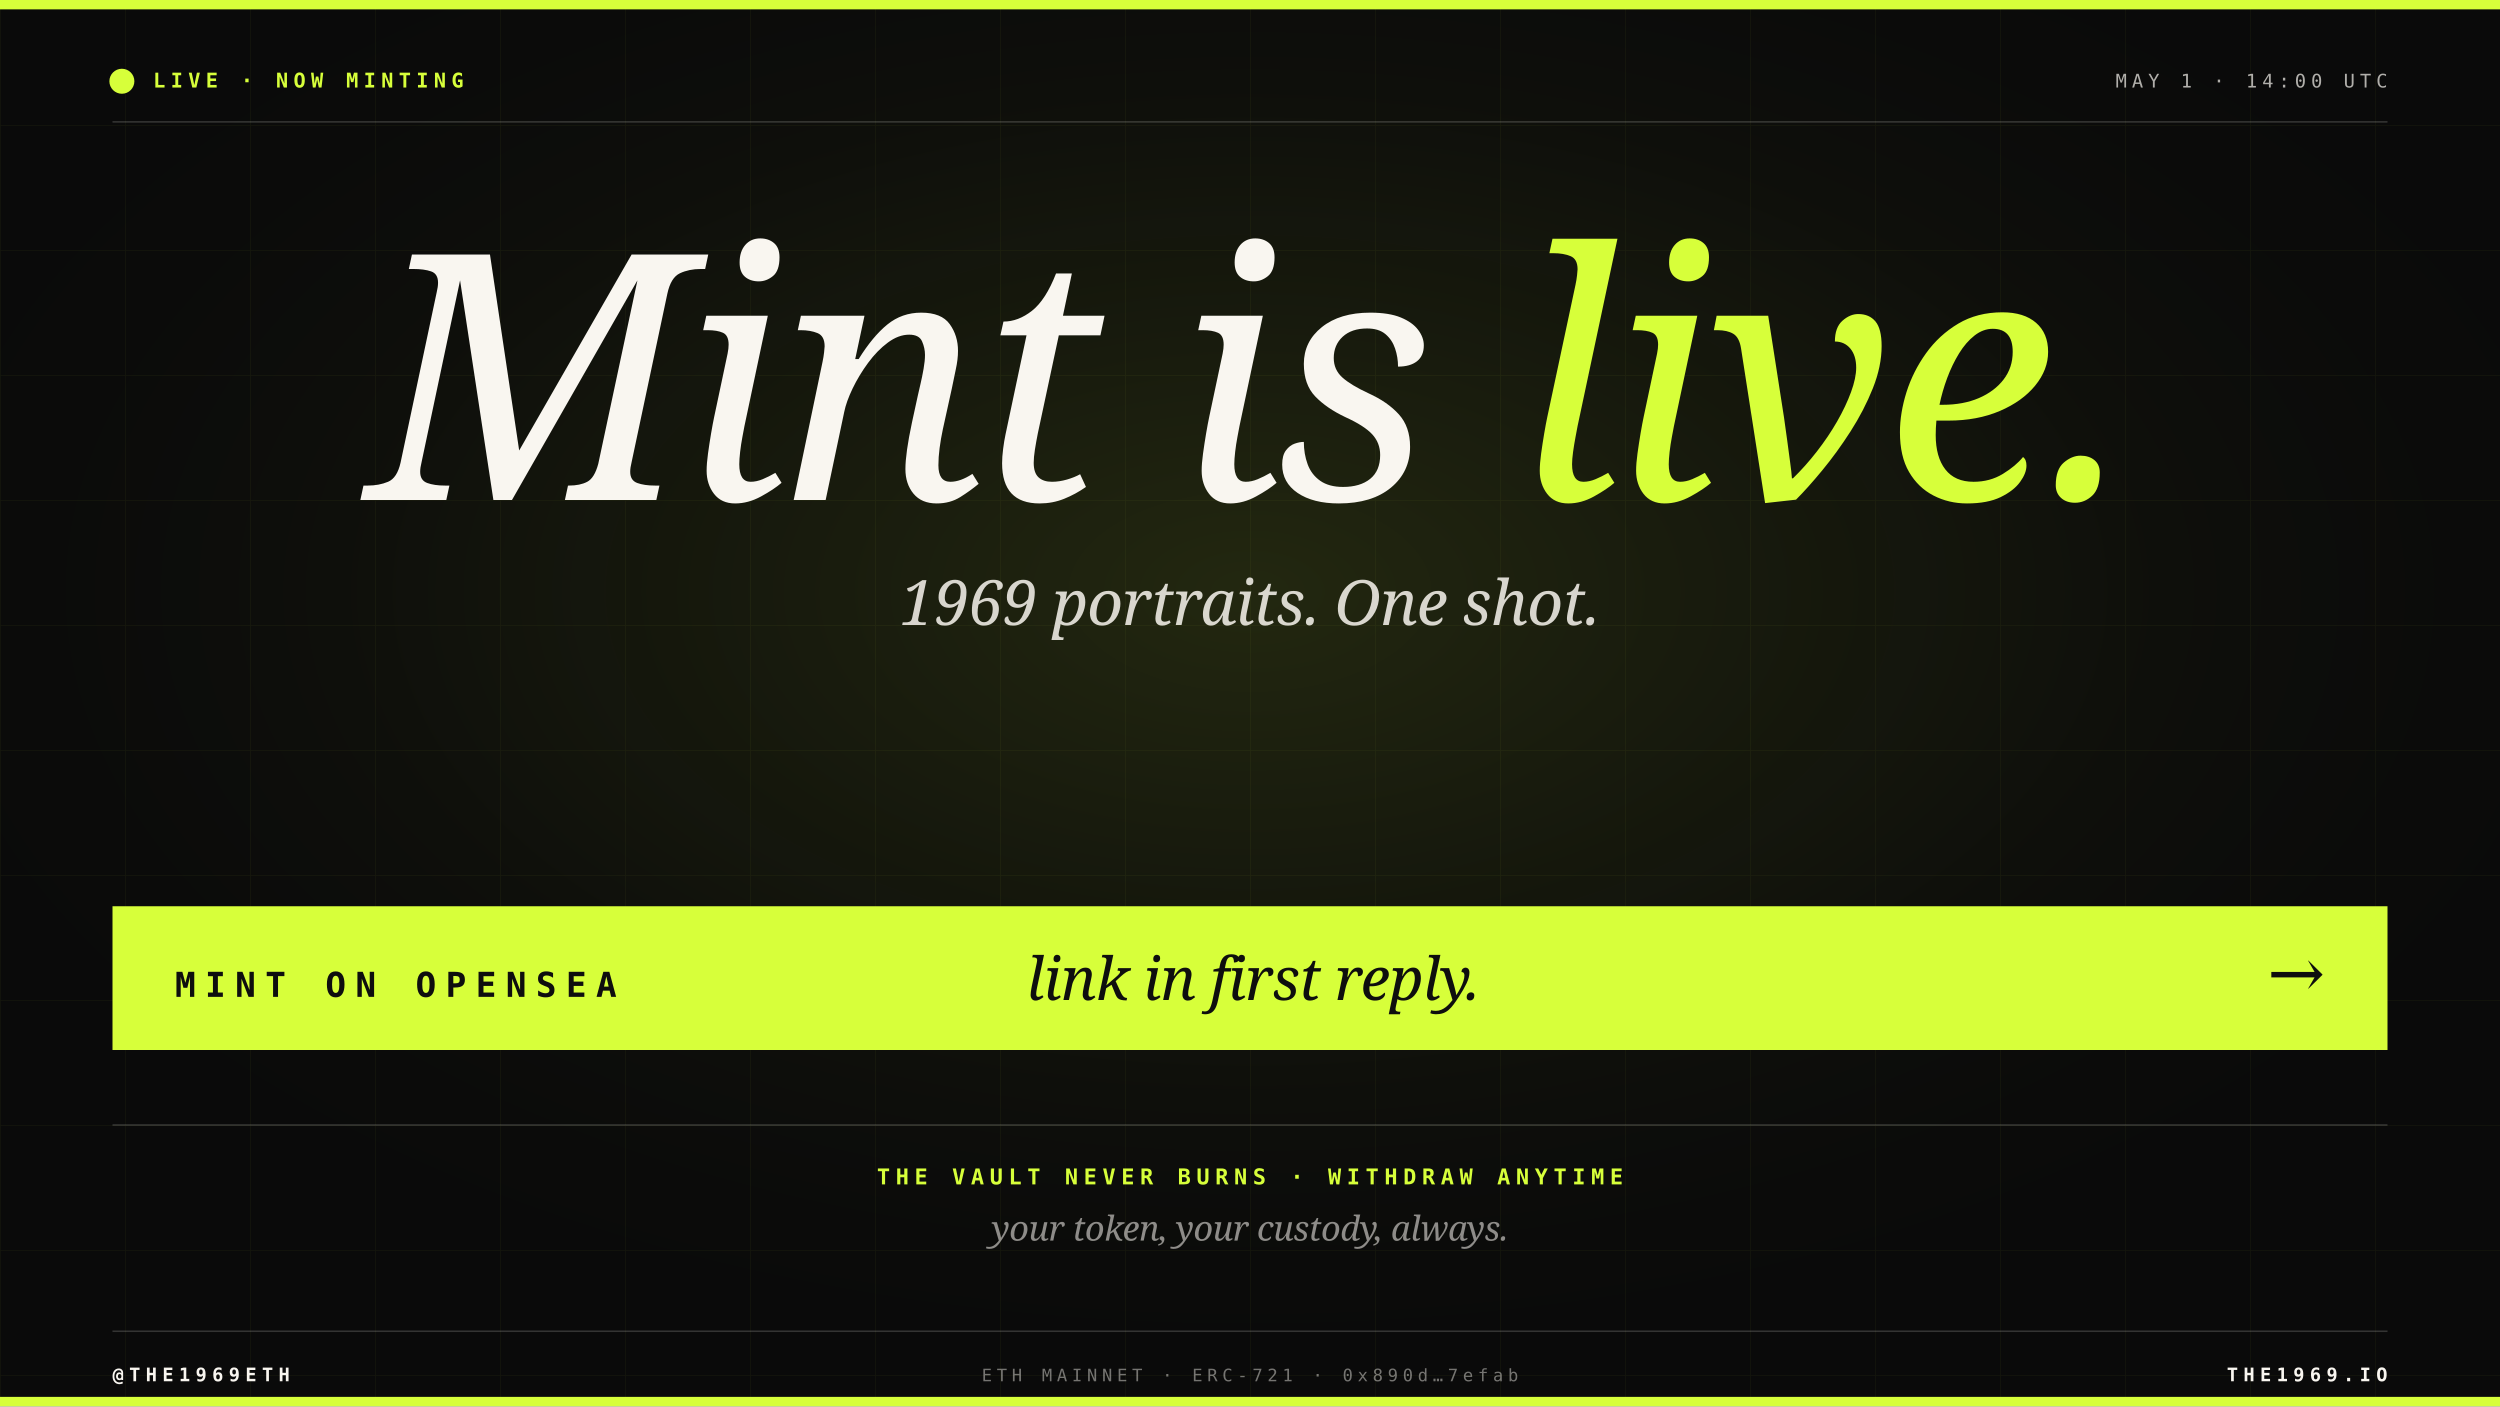
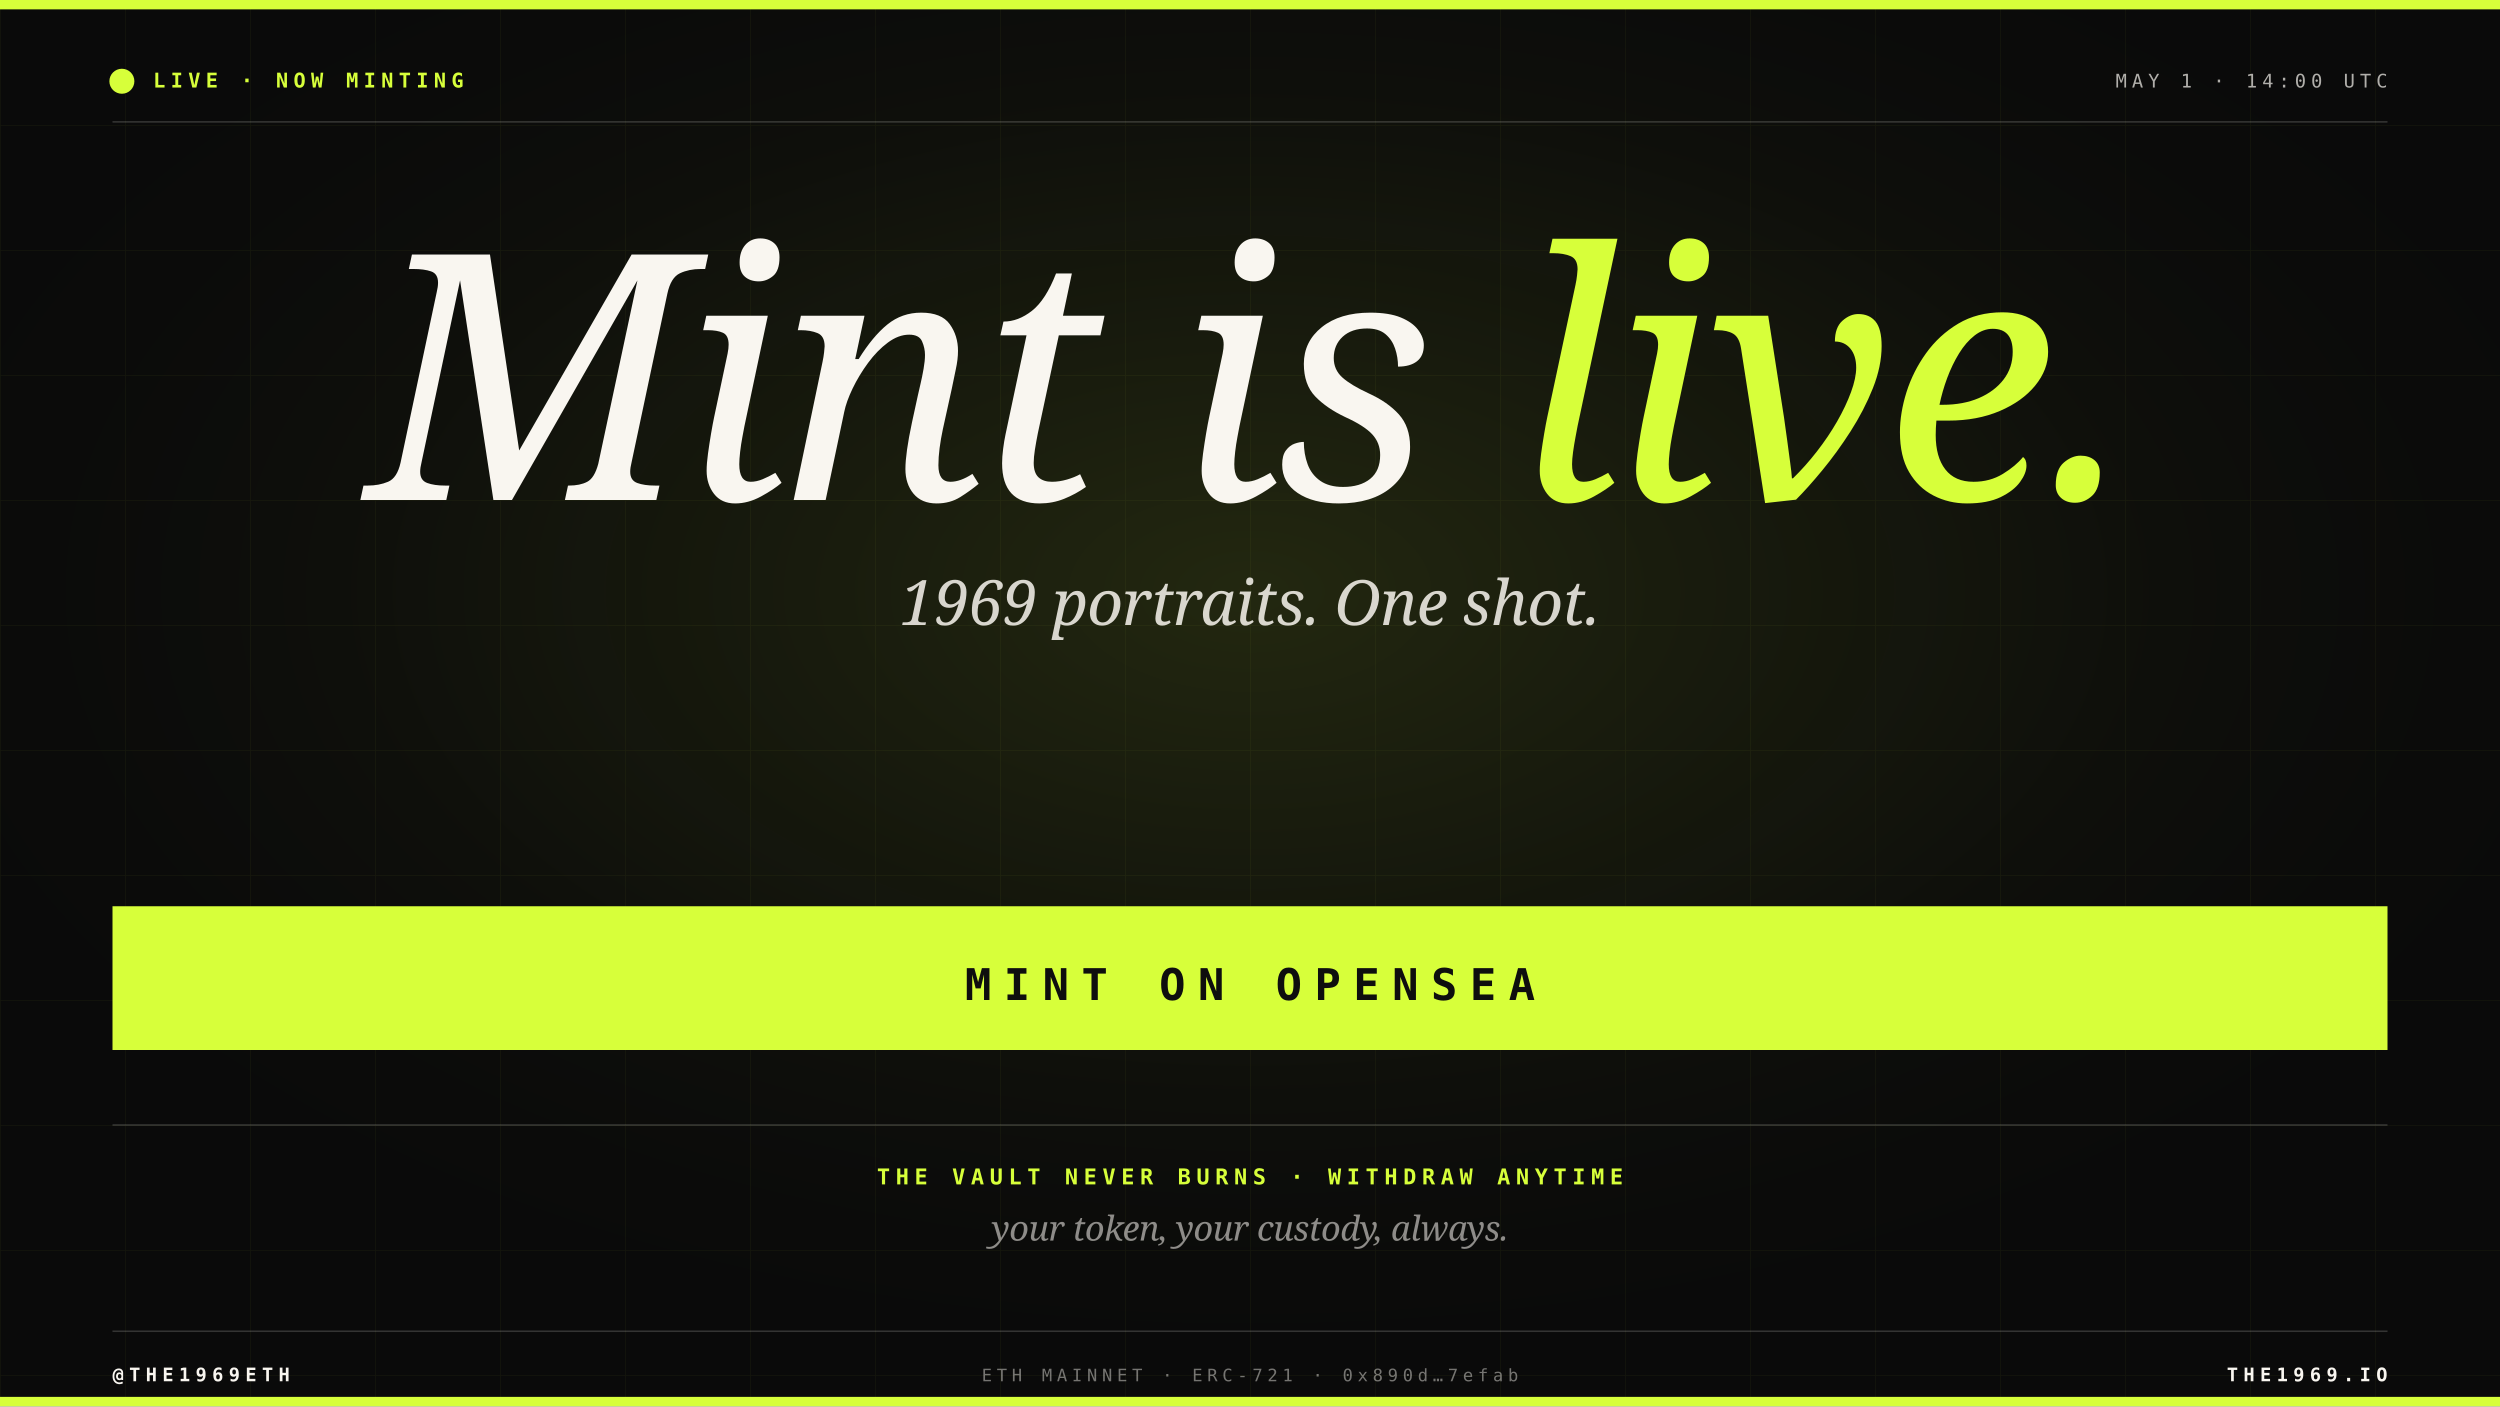
<svg xmlns="http://www.w3.org/2000/svg" viewBox="0 0 1600 900" width="1600" height="900" font-family="Inter, system-ui, sans-serif">
  <rect width="1600" height="900" fill="#0A0A0A" />
  <defs>
    <pattern id="grid" width="80" height="80" patternUnits="userSpaceOnUse">
      <path d="M 80 0 L 0 0 0 80" fill="none" stroke="rgba(215,255,58,0.05)" stroke-width="1" />
    </pattern>
    <radialGradient id="vignette" cx="50%" cy="42%" r="60%">
      <stop offset="0%" stop-color="rgba(215,255,58,0.12)" />
      <stop offset="60%" stop-color="rgba(215,255,58,0.02)" />
      <stop offset="100%" stop-color="rgba(0,0,0,0)" />
    </radialGradient>
  </defs>
  <rect width="1600" height="900" fill="url(#grid)" />
  <rect width="1600" height="900" fill="url(#vignette)" />
  <rect x="0" y="0" width="1600" height="6" fill="#D7FF3A" />
  <line x1="72" y1="78" x2="1528" y2="78" stroke="rgba(249,246,240,0.18)" stroke-width="1" />
  <g transform="translate(72, 56)">
    <circle cx="6" cy="-4" r="8" fill="#D7FF3A">
      <animate attributeName="opacity" values="1;0.35;1" dur="1.4s" repeatCount="indefinite" />
    </circle>
    <text x="26" y="0" font-family="ui-monospace, 'JetBrains Mono', monospace" font-size="13" font-weight="700" letter-spacing="3.4" fill="#D7FF3A">LIVE · NOW MINTING</text>
  </g>
  <text x="1528" y="56" text-anchor="end" font-family="ui-monospace, 'JetBrains Mono', monospace" font-size="12" letter-spacing="3.2" fill="rgba(249,246,240,0.7)">MAY 1 · 14:00 UTC</text>
  <g transform="translate(800, 320)">
    <text x="0" y="0" text-anchor="middle" font-family="'Instrument Serif', Georgia, serif" font-style="italic" font-weight="500" font-size="220" fill="#F9F6F0" letter-spacing="-5">Mint is <tspan fill="#D7FF3A">live.</tspan>
    </text>
  </g>
  <g transform="translate(800, 400)">
    <text x="0" y="0" text-anchor="middle" font-family="'Instrument Serif', Georgia, serif" font-style="italic" font-weight="500" font-size="40" fill="rgba(249,246,240,0.85)" letter-spacing="-0.5">1969 portraits. One shot.</text>
  </g>
  <g transform="translate(72, 580)">
    <rect x="0" y="0" width="1456" height="92" fill="#D7FF3A" />
-     <text x="40" y="58" font-family="ui-monospace, 'JetBrains Mono', monospace" font-size="22" font-weight="700" letter-spacing="6" fill="#0E0E0E">MINT ON OPENSEA</text>
-     <text x="730" y="60" text-anchor="middle" font-family="'Instrument Serif', Georgia, serif" font-style="italic" font-weight="500" font-size="38" fill="#0E0E0E" letter-spacing="-0.5">link in first reply.</text>
-     <text x="1416" y="58" text-anchor="end" font-family="'Instrument Serif', Georgia, serif" font-style="italic" font-weight="500" font-size="44" fill="#0E0E0E" letter-spacing="-1">→</text>
+     <text x="728" y="60" text-anchor="middle" font-family="ui-monospace, 'JetBrains Mono', monospace" font-size="28" font-weight="700" letter-spacing="8" fill="#0E0E0E">MINT ON OPENSEA</text>
  </g>
  <g transform="translate(72, 720)">
    <line x1="0" y1="0" x2="1456" y2="0" stroke="rgba(249,246,240,0.18)" stroke-width="1" />
    <text x="728" y="38" text-anchor="middle" font-family="ui-monospace, 'JetBrains Mono', monospace" font-size="14" font-weight="700" letter-spacing="3.6" fill="#D7FF3A">THE VAULT NEVER BURNS · WITHDRAW ANYTIME</text>
    <text x="728" y="74" text-anchor="middle" font-family="'Instrument Serif', Georgia, serif" font-style="italic" font-size="22" fill="rgba(249,246,240,0.55)" letter-spacing="-0.3">your token, your custody, always.</text>
  </g>
  <line x1="72" y1="852" x2="1528" y2="852" stroke="rgba(249,246,240,0.18)" stroke-width="1" />
  <text x="72" y="884" font-family="ui-monospace, 'JetBrains Mono', monospace" font-size="12" font-weight="700" letter-spacing="3.4" fill="#F9F6F0">@THE1969ETH</text>
  <text x="800" y="884" text-anchor="middle" font-family="ui-monospace, 'JetBrains Mono', monospace" font-size="11" letter-spacing="3" fill="rgba(249,246,240,0.45)">ETH MAINNET · ERC-721 · 0x890d…7efab</text>
  <text x="1528" y="884" text-anchor="end" font-family="ui-monospace, 'JetBrains Mono', monospace" font-size="12" font-weight="700" letter-spacing="3.4" fill="#F9F6F0">THE1969.IO</text>
  <rect x="0" y="894" width="1600" height="6" fill="#D7FF3A" />
</svg>
